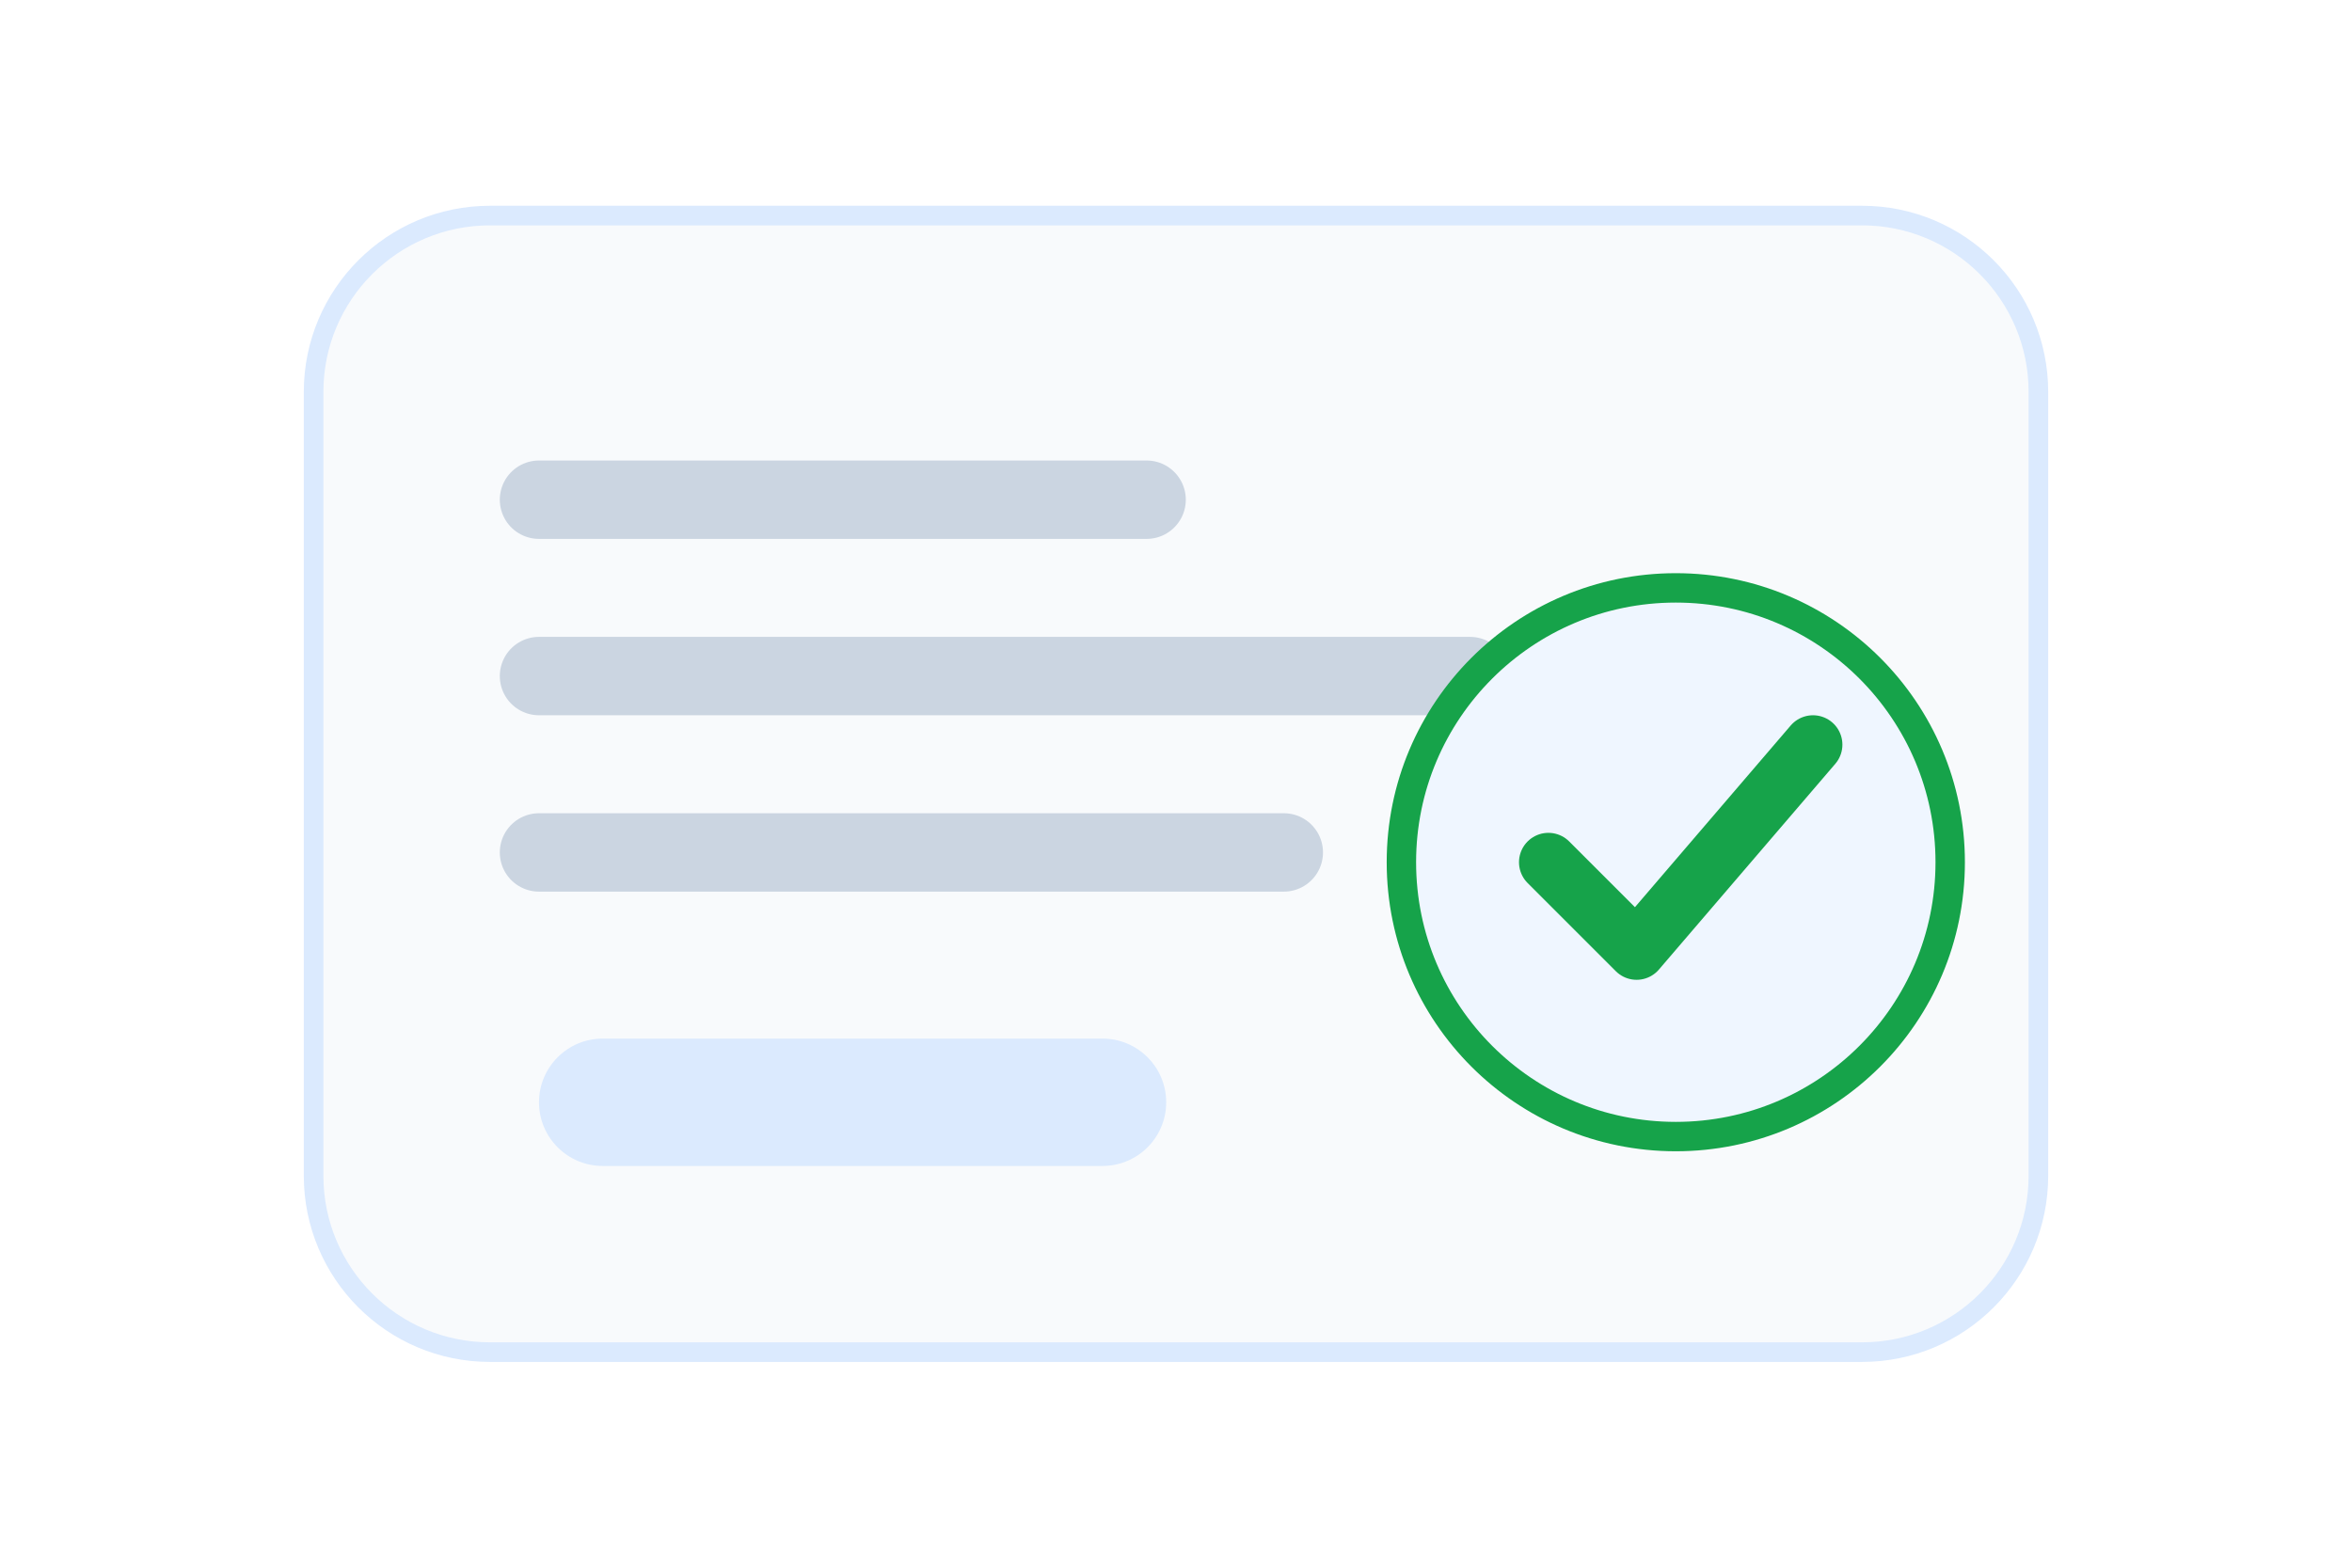
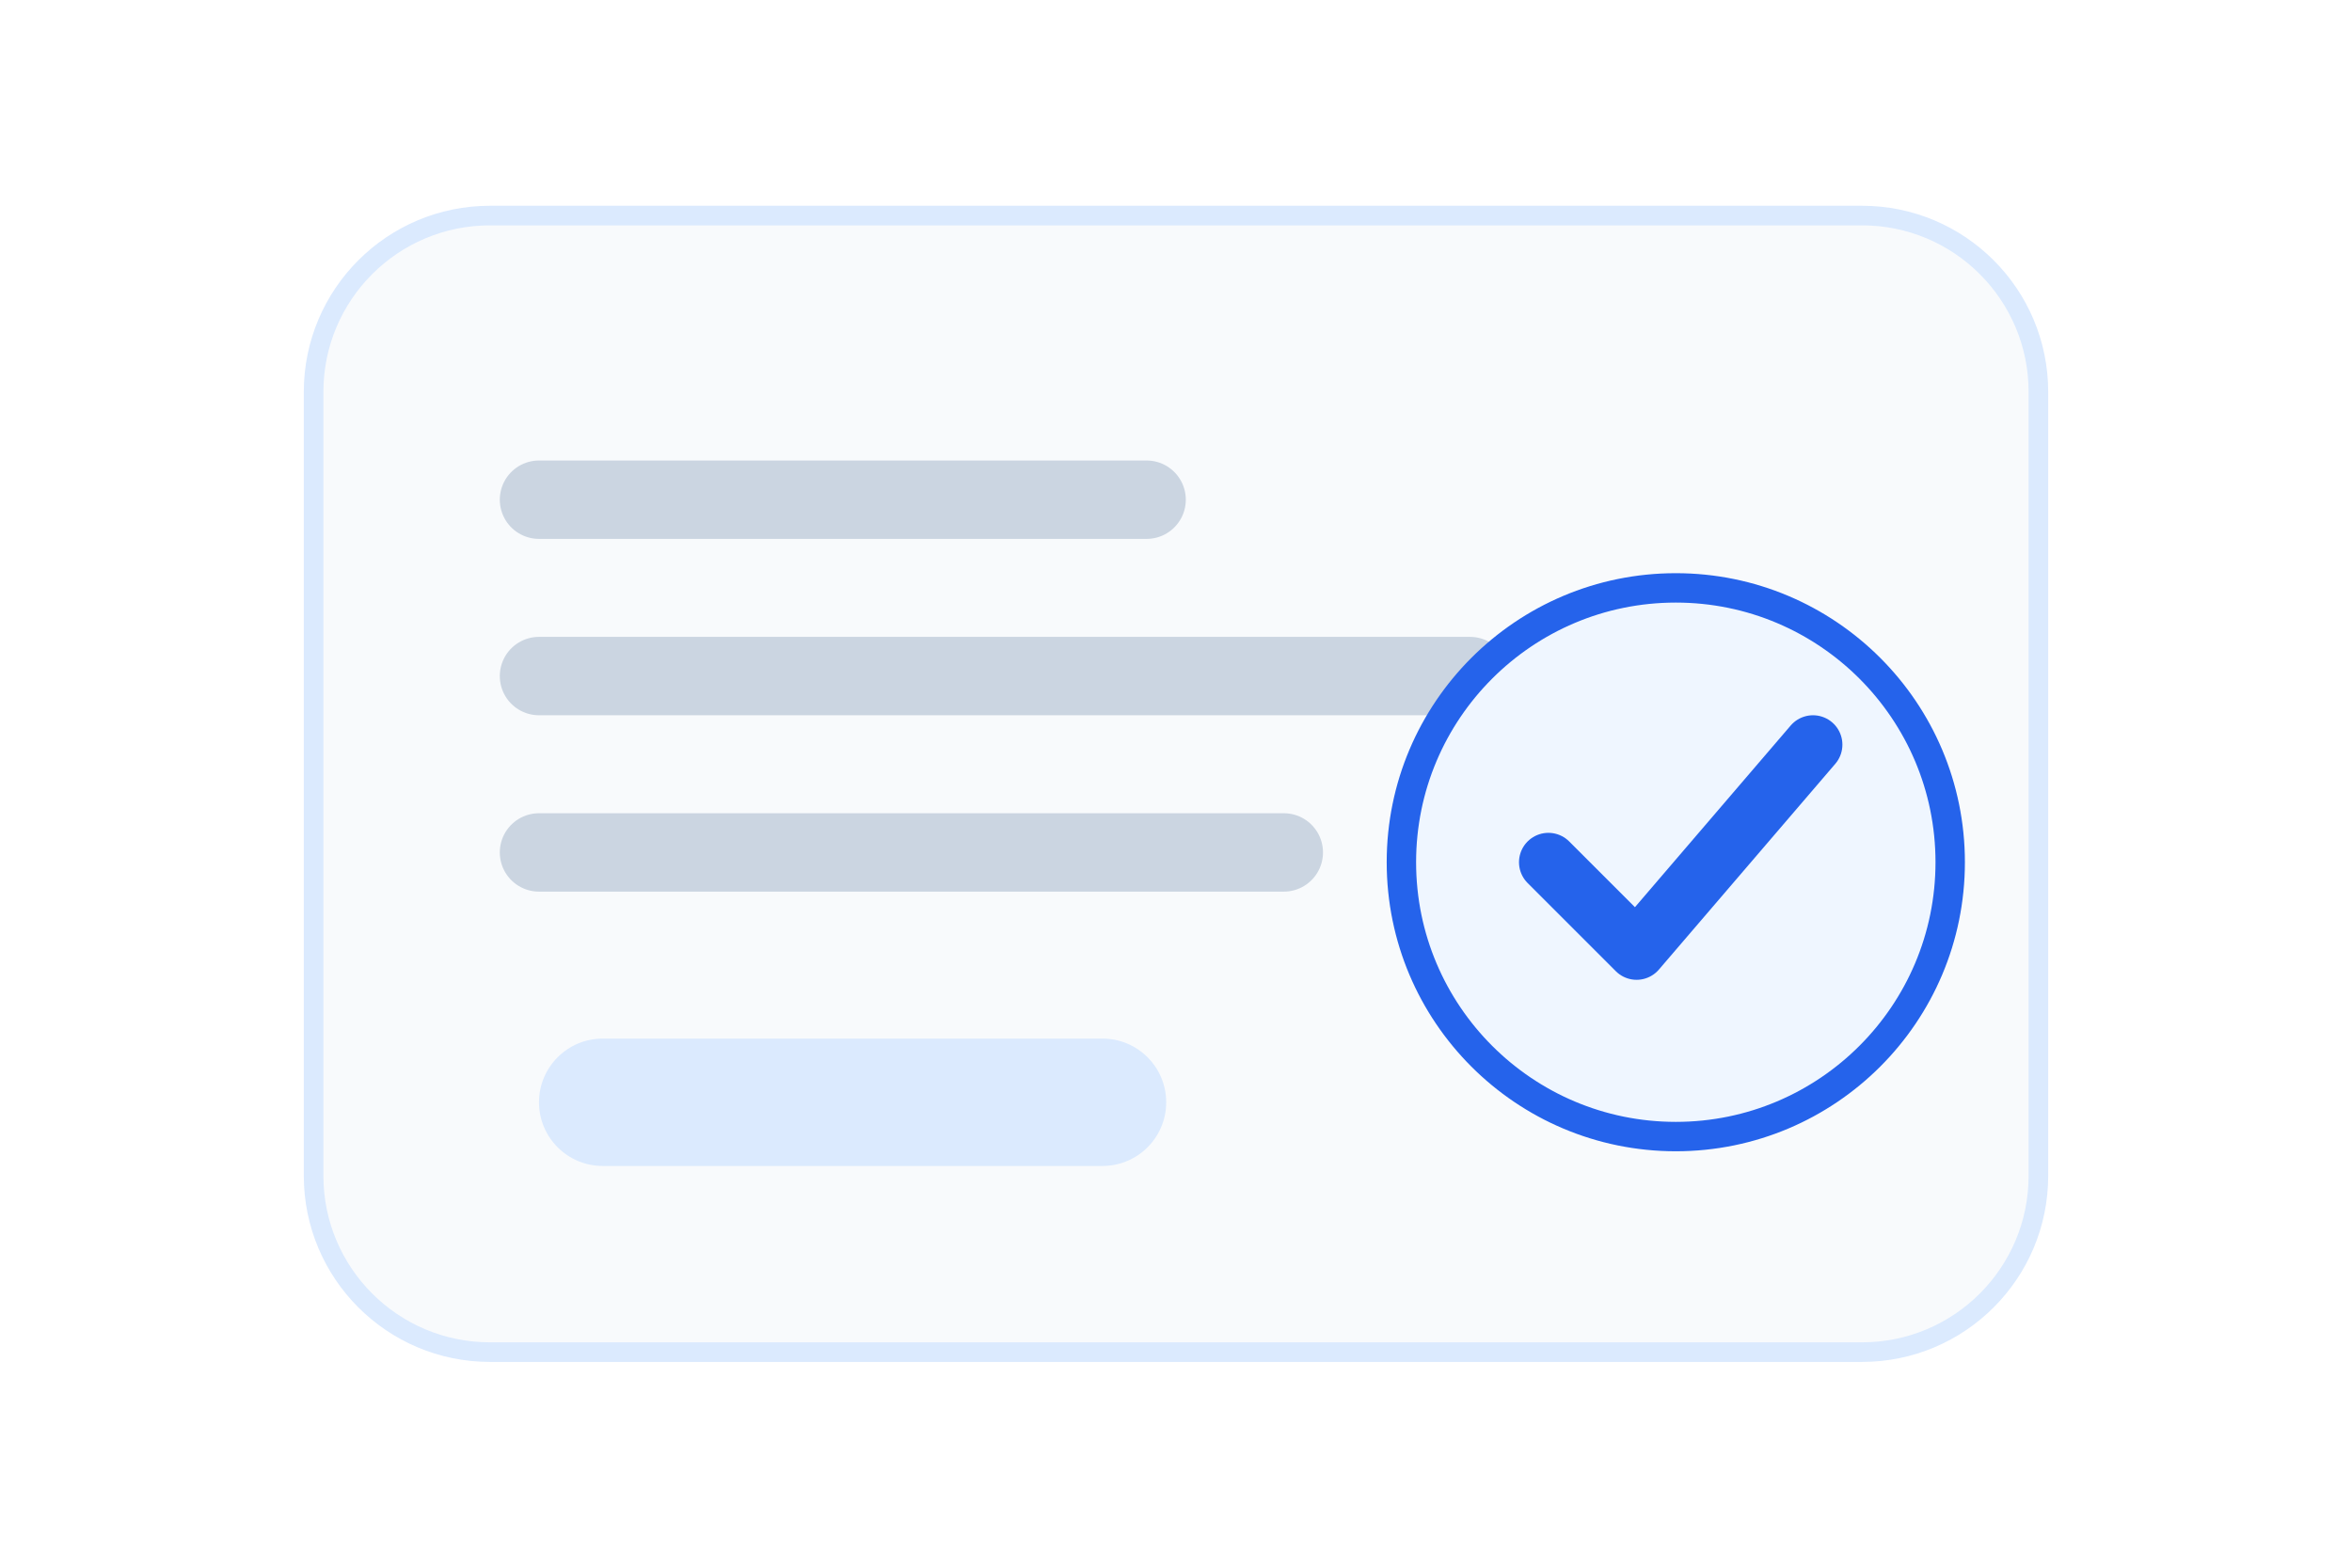
<svg xmlns="http://www.w3.org/2000/svg" viewBox="0 0 240 160" role="img" aria-labelledby="title desc">
  <rect x="32" y="22" width="176" height="116" rx="18" fill="#F8FAFC" stroke="#DBEAFE" stroke-width="2" />
  <path d="M55 51h62M55 69h95M55 87h76" fill="none" stroke="#CBD5E1" stroke-width="8" stroke-linecap="round" />
  <rect x="55" y="106" width="64" height="13" rx="6.5" fill="#DBEAFE" />
-   <circle cx="171" cy="88" r="28" fill="#EFF6FF" stroke="#16A34A" stroke-width="3" />
-   <path d="M158 88l9 9 18-21" fill="none" stroke="#16A34A" stroke-width="6" stroke-linecap="round" stroke-linejoin="round" />
+   <circle cx="171" cy="88" r="28" fill="#EFF6FF" stroke="#2563EB" stroke-width="3" />
+   <path d="M158 88l9 9 18-21" fill="none" stroke="#2563EB" stroke-width="6" stroke-linecap="round" stroke-linejoin="round" />
</svg>
